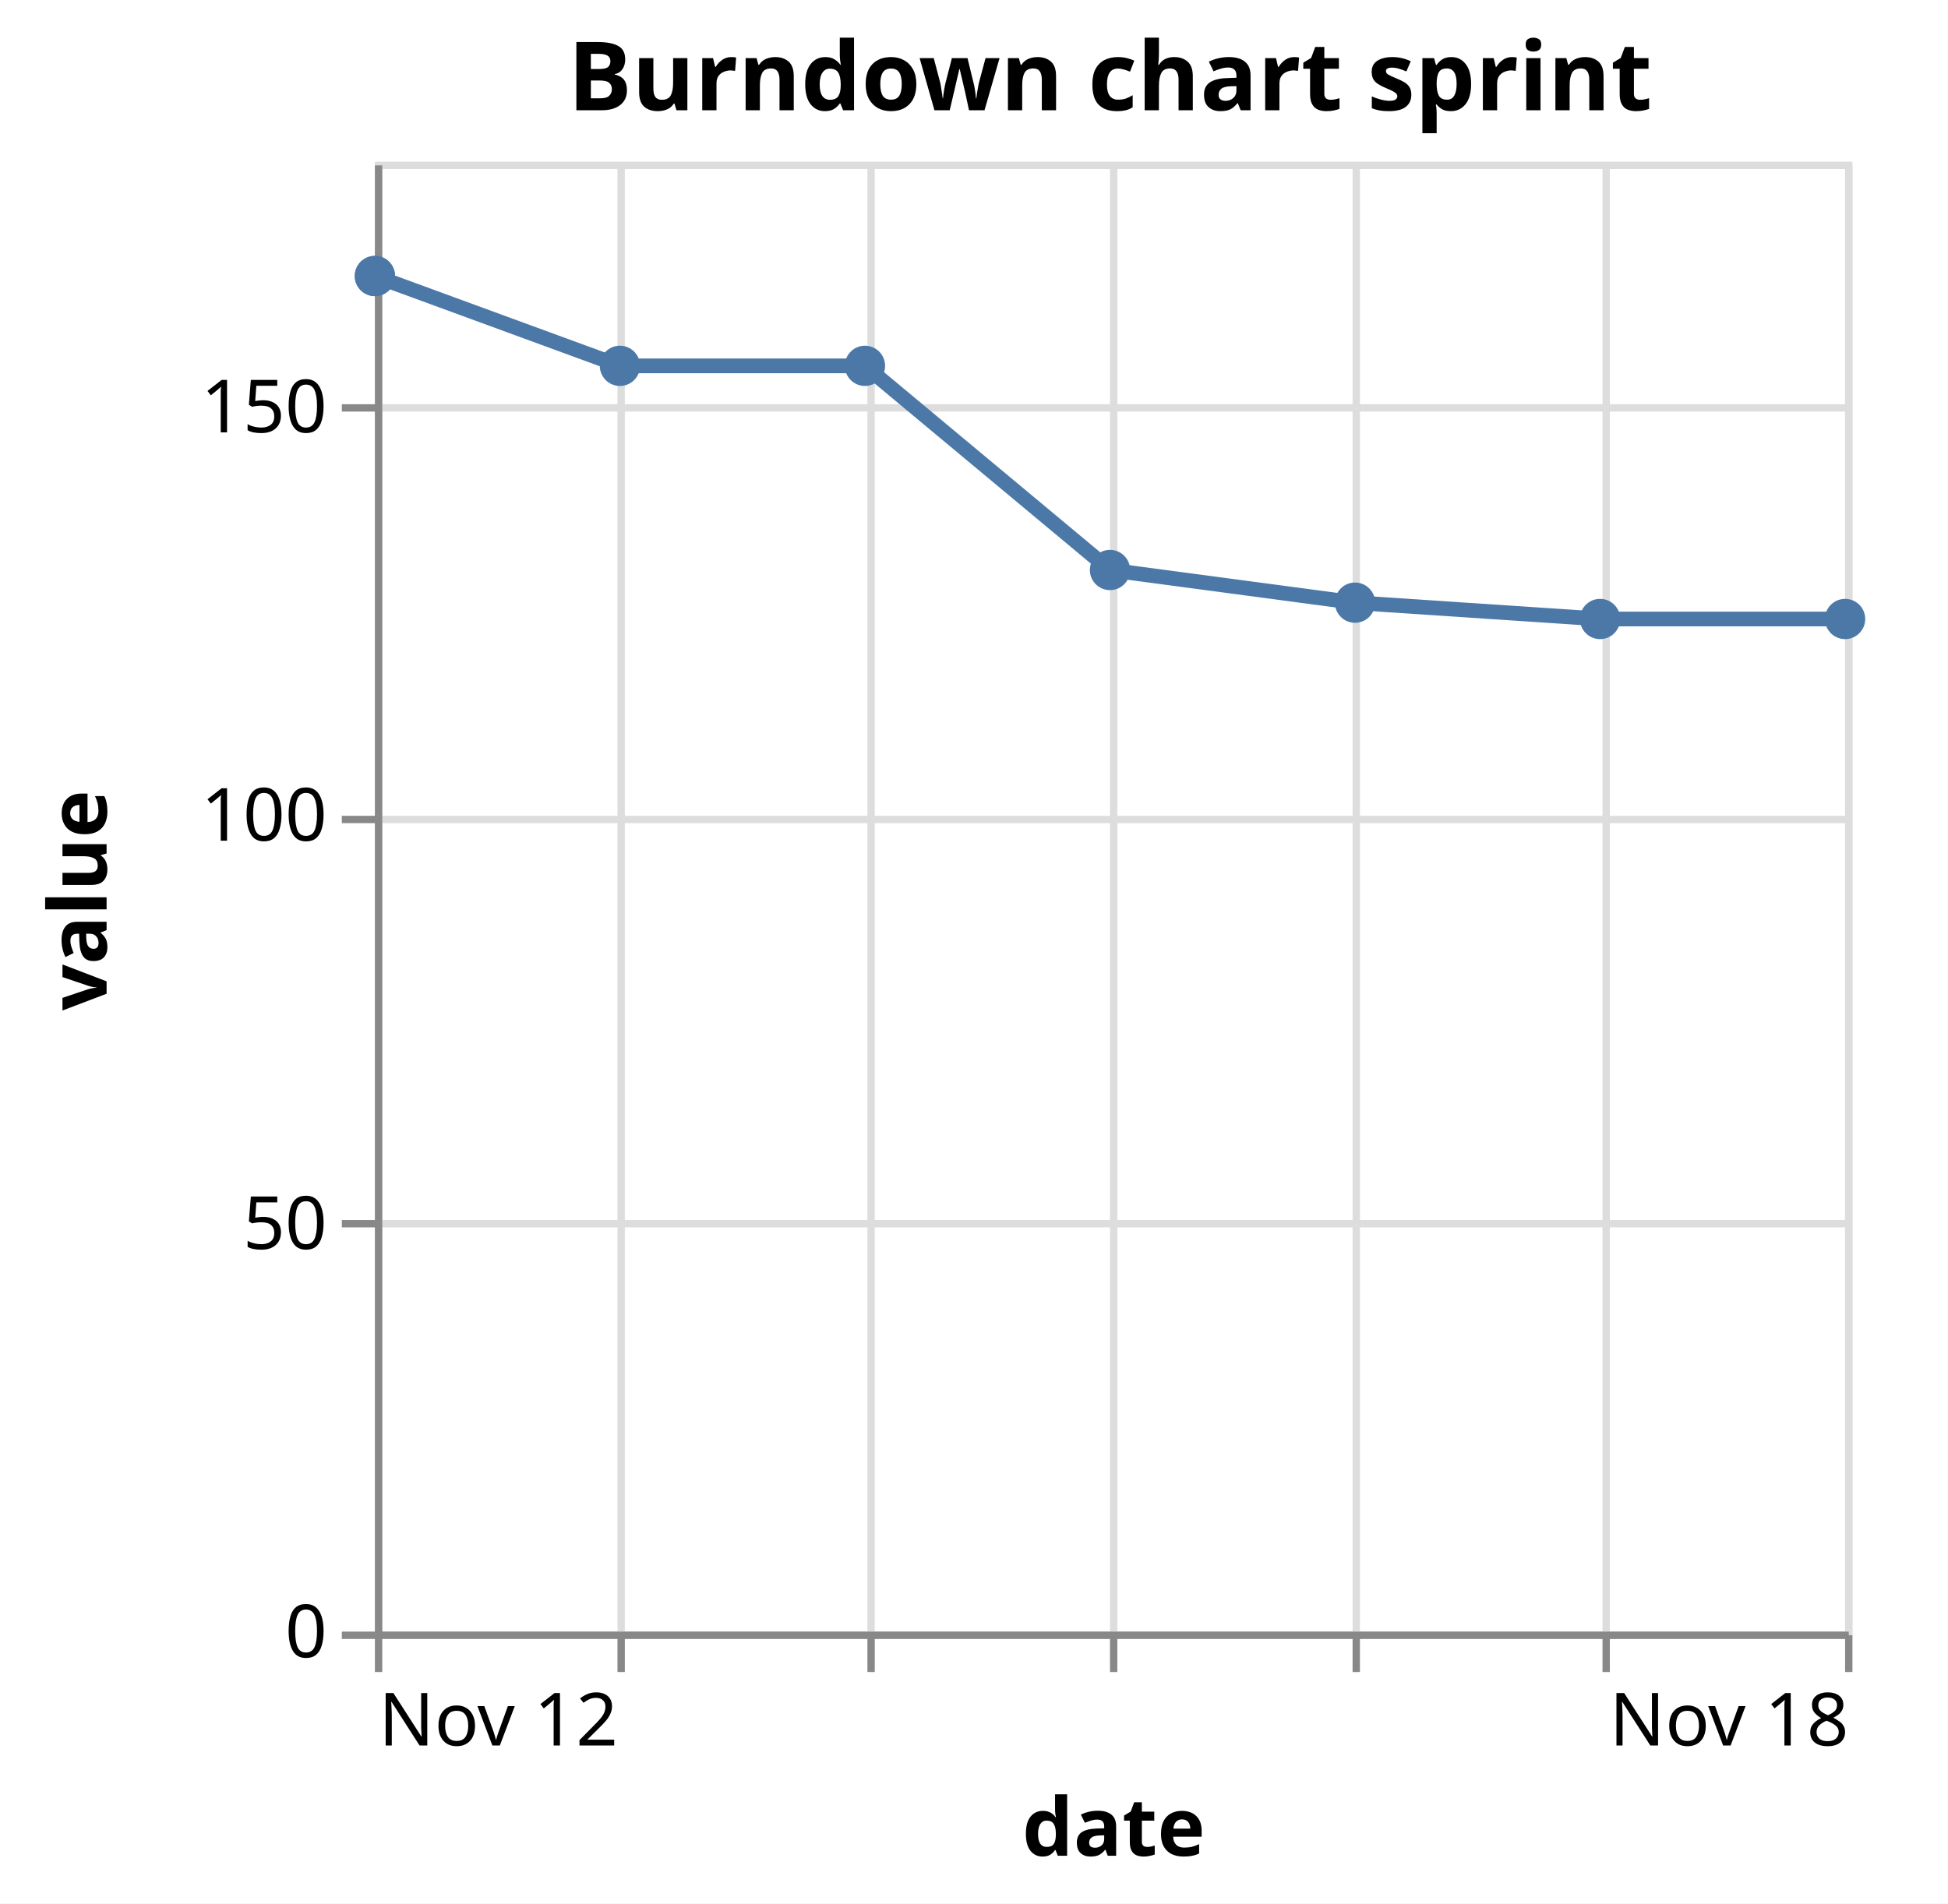
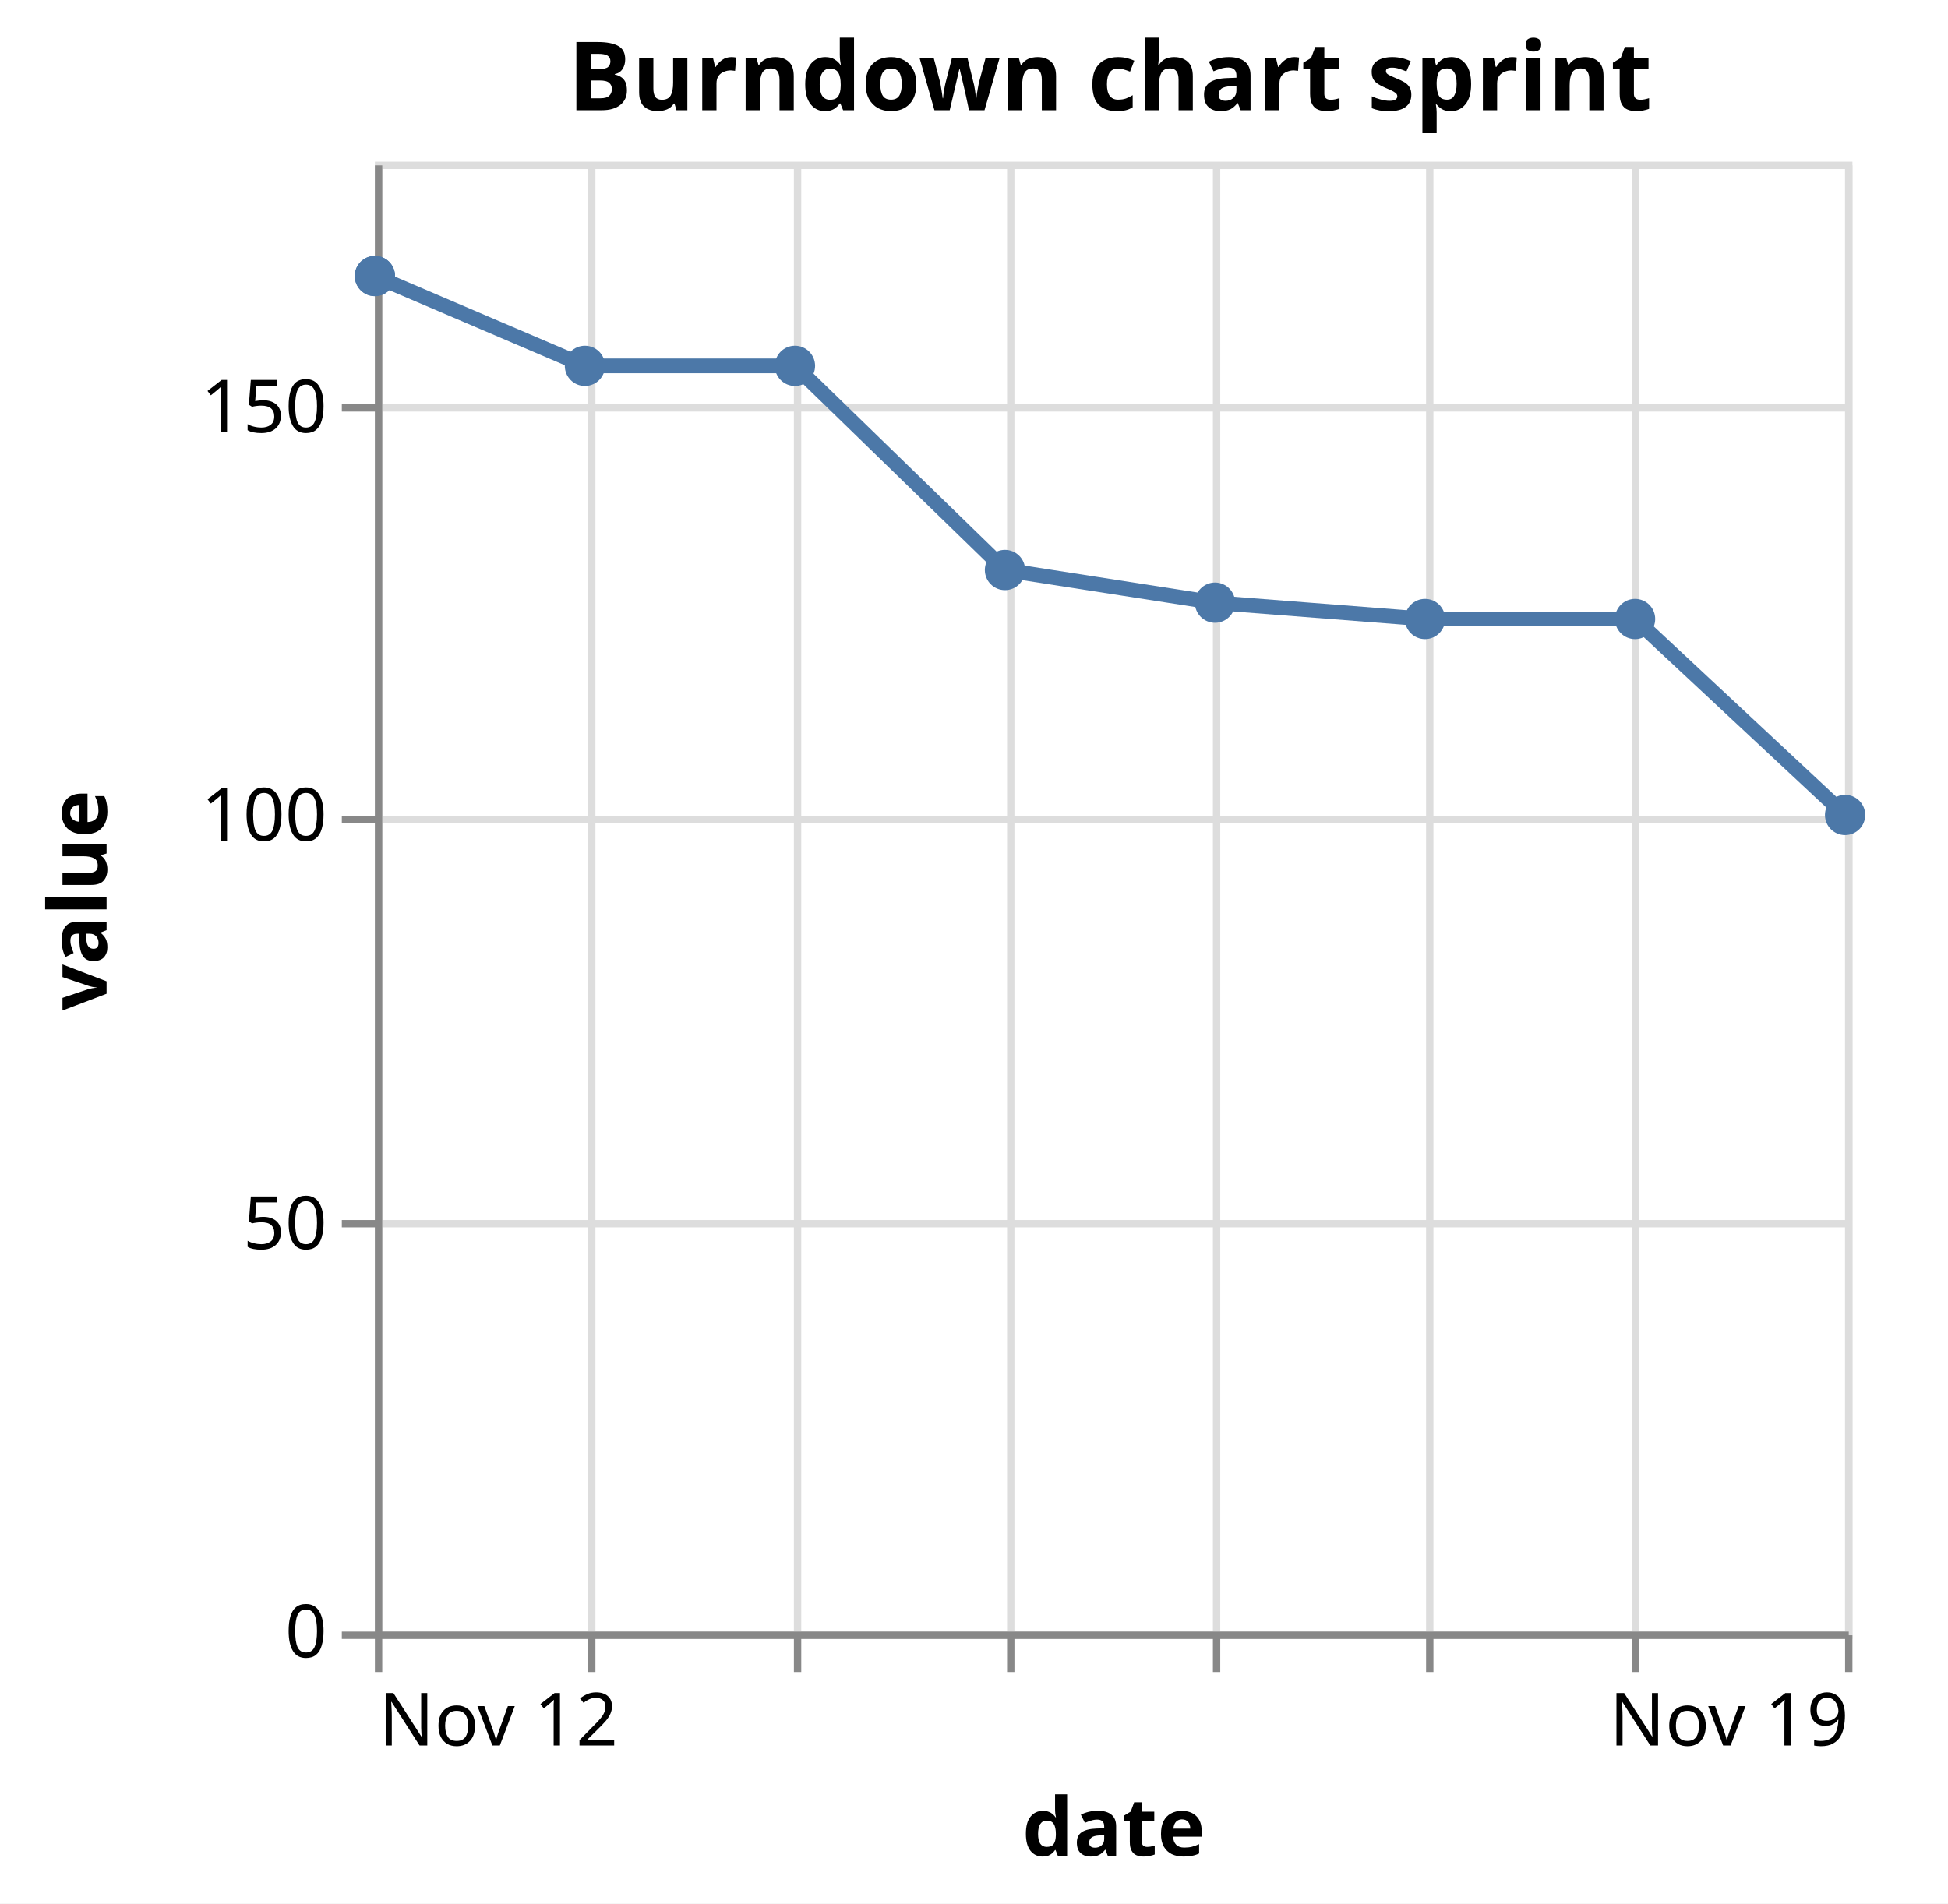
<svg xmlns="http://www.w3.org/2000/svg" version="1.1" class="marks" width="265" height="259" viewBox="0 0 265 259">
  <rect width="265" height="259" fill="white" />
  <g fill="none" stroke-miterlimit="10" transform="translate(51,22)">
    <g class="mark-group role-frame root" role="graphics-object" aria-roledescription="group mark container">
      <g transform="translate(0,0)">
        <path class="background" aria-hidden="true" d="M0.5,0.5h200v200h-200Z" stroke="#ddd" />
        <g>
          <g class="mark-group role-axis" aria-hidden="true">
            <g transform="translate(0.5,200.5)">
              <path class="background" aria-hidden="true" d="M0,0h0v0h0Z" pointer-events="none" />
              <g>
                <g class="mark-rule role-axis-grid" pointer-events="none">
                  <line transform="translate(0,-200)" x2="0" y2="200" stroke="#ddd" stroke-width="1" opacity="1" />
-                   <line transform="translate(33,-200)" x2="0" y2="200" stroke="#ddd" stroke-width="1" opacity="1" />
-                   <line transform="translate(67,-200)" x2="0" y2="200" stroke="#ddd" stroke-width="1" opacity="1" />
-                   <line transform="translate(100,-200)" x2="0" y2="200" stroke="#ddd" stroke-width="1" opacity="1" />
-                   <line transform="translate(133,-200)" x2="0" y2="200" stroke="#ddd" stroke-width="1" opacity="1" />
-                   <line transform="translate(167,-200)" x2="0" y2="200" stroke="#ddd" stroke-width="1" opacity="1" />
+                   <line transform="translate(29,-200)" x2="0" y2="200" stroke="#ddd" stroke-width="1" opacity="1" />
+                   <line transform="translate(57,-200)" x2="0" y2="200" stroke="#ddd" stroke-width="1" opacity="1" />
+                   <line transform="translate(86,-200)" x2="0" y2="200" stroke="#ddd" stroke-width="1" opacity="1" />
+                   <line transform="translate(114,-200)" x2="0" y2="200" stroke="#ddd" stroke-width="1" opacity="1" />
+                   <line transform="translate(143,-200)" x2="0" y2="200" stroke="#ddd" stroke-width="1" opacity="1" />
+                   <line transform="translate(171,-200)" x2="0" y2="200" stroke="#ddd" stroke-width="1" opacity="1" />
                  <line transform="translate(200,-200)" x2="0" y2="200" stroke="#ddd" stroke-width="1" opacity="1" />
                </g>
              </g>
              <path class="foreground" aria-hidden="true" d="" pointer-events="none" display="none" />
            </g>
          </g>
          <g class="mark-group role-axis" aria-hidden="true">
            <g transform="translate(0.5,0.5)">
              <path class="background" aria-hidden="true" d="M0,0h0v0h0Z" pointer-events="none" />
              <g>
                <g class="mark-rule role-axis-grid" pointer-events="none">
                  <line transform="translate(0,200)" x2="200" y2="0" stroke="#ddd" stroke-width="1" opacity="1" />
                  <line transform="translate(0,144)" x2="200" y2="0" stroke="#ddd" stroke-width="1" opacity="1" />
                  <line transform="translate(0,89)" x2="200" y2="0" stroke="#ddd" stroke-width="1" opacity="1" />
                  <line transform="translate(0,33)" x2="200" y2="0" stroke="#ddd" stroke-width="1" opacity="1" />
                </g>
              </g>
              <path class="foreground" aria-hidden="true" d="" pointer-events="none" display="none" />
            </g>
          </g>
-           <g class="mark-group role-axis" role="graphics-symbol" aria-roledescription="axis" aria-label="X-axis titled 'date' for a time scale with values from November 12 to November 18">
+           <g class="mark-group role-axis" role="graphics-symbol" aria-roledescription="axis" aria-label="X-axis titled 'date' for a time scale with values from November 12 to November 19">
            <g transform="translate(0.5,200.5)">
              <path class="background" aria-hidden="true" d="M0,0h0v0h0Z" pointer-events="none" />
              <g>
                <g class="mark-rule role-axis-tick" pointer-events="none">
                  <line transform="translate(0,0)" x2="0" y2="5" stroke="#888" stroke-width="1" opacity="1" />
-                   <line transform="translate(33,0)" x2="0" y2="5" stroke="#888" stroke-width="1" opacity="1" />
-                   <line transform="translate(67,0)" x2="0" y2="5" stroke="#888" stroke-width="1" opacity="1" />
-                   <line transform="translate(100,0)" x2="0" y2="5" stroke="#888" stroke-width="1" opacity="1" />
-                   <line transform="translate(133,0)" x2="0" y2="5" stroke="#888" stroke-width="1" opacity="1" />
-                   <line transform="translate(167,0)" x2="0" y2="5" stroke="#888" stroke-width="1" opacity="1" />
+                   <line transform="translate(29,0)" x2="0" y2="5" stroke="#888" stroke-width="1" opacity="1" />
+                   <line transform="translate(57,0)" x2="0" y2="5" stroke="#888" stroke-width="1" opacity="1" />
+                   <line transform="translate(86,0)" x2="0" y2="5" stroke="#888" stroke-width="1" opacity="1" />
+                   <line transform="translate(114,0)" x2="0" y2="5" stroke="#888" stroke-width="1" opacity="1" />
+                   <line transform="translate(143,0)" x2="0" y2="5" stroke="#888" stroke-width="1" opacity="1" />
+                   <line transform="translate(171,0)" x2="0" y2="5" stroke="#888" stroke-width="1" opacity="1" />
                  <line transform="translate(200,0)" x2="0" y2="5" stroke="#888" stroke-width="1" opacity="1" />
                </g>
                <g class="mark-text role-axis-label" pointer-events="none">
                  <text text-anchor="start" transform="translate(0,15)" font-family="sans-serif" font-size="10px" fill="#000" opacity="1">Nov 12</text>
-                   <text text-anchor="middle" transform="translate(33.33333,15)" font-family="sans-serif" font-size="10px" fill="#000" opacity="0">Nov 13</text>
-                   <text text-anchor="middle" transform="translate(66.66667,15)" font-family="sans-serif" font-size="10px" fill="#000" opacity="0">Nov 14</text>
-                   <text text-anchor="middle" transform="translate(100,15)" font-family="sans-serif" font-size="10px" fill="#000" opacity="0">Nov 15</text>
-                   <text text-anchor="middle" transform="translate(133.3333,15)" font-family="sans-serif" font-size="10px" fill="#000" opacity="0">Nov 16</text>
-                   <text text-anchor="middle" transform="translate(166.6667,15)" font-family="sans-serif" font-size="10px" fill="#000" opacity="0">Nov 17</text>
-                   <text text-anchor="end" transform="translate(200,15)" font-family="sans-serif" font-size="10px" fill="#000" opacity="1">Nov 18</text>
+                   <text text-anchor="middle" transform="translate(28.57143,15)" font-family="sans-serif" font-size="10px" fill="#000" opacity="0">Nov 13</text>
+                   <text text-anchor="middle" transform="translate(57.14286,15)" font-family="sans-serif" font-size="10px" fill="#000" opacity="0">Nov 14</text>
+                   <text text-anchor="middle" transform="translate(85.71429,15)" font-family="sans-serif" font-size="10px" fill="#000" opacity="0">Nov 15</text>
+                   <text text-anchor="middle" transform="translate(114.2857,15)" font-family="sans-serif" font-size="10px" fill="#000" opacity="0">Nov 16</text>
+                   <text text-anchor="middle" transform="translate(142.8571,15)" font-family="sans-serif" font-size="10px" fill="#000" opacity="0">Nov 17</text>
+                   <text text-anchor="middle" transform="translate(171.4286,15)" font-family="sans-serif" font-size="10px" fill="#000" opacity="0">Nov 18</text>
+                   <text text-anchor="end" transform="translate(200,15)" font-family="sans-serif" font-size="10px" fill="#000" opacity="1">Nov 19</text>
                </g>
                <g class="mark-rule role-axis-domain" pointer-events="none">
                  <line transform="translate(0,0)" x2="200" y2="0" stroke="#888" stroke-width="1" opacity="1" />
                </g>
                <g class="mark-text role-axis-title" pointer-events="none">
                  <text text-anchor="middle" transform="translate(100,30)" font-family="sans-serif" font-size="11px" font-weight="bold" fill="#000" opacity="1">date</text>
                </g>
              </g>
              <path class="foreground" aria-hidden="true" d="" pointer-events="none" display="none" />
            </g>
          </g>
          <g class="mark-group role-axis" role="graphics-symbol" aria-roledescription="axis" aria-label="Y-axis titled 'value' for a linear scale with values from 0 to 180">
            <g transform="translate(0.5,0.5)">
              <path class="background" aria-hidden="true" d="M0,0h0v0h0Z" pointer-events="none" />
              <g>
                <g class="mark-rule role-axis-tick" pointer-events="none">
                  <line transform="translate(0,200)" x2="-5" y2="0" stroke="#888" stroke-width="1" opacity="1" />
                  <line transform="translate(0,144)" x2="-5" y2="0" stroke="#888" stroke-width="1" opacity="1" />
                  <line transform="translate(0,89)" x2="-5" y2="0" stroke="#888" stroke-width="1" opacity="1" />
                  <line transform="translate(0,33)" x2="-5" y2="0" stroke="#888" stroke-width="1" opacity="1" />
                </g>
                <g class="mark-text role-axis-label" pointer-events="none">
                  <text text-anchor="end" transform="translate(-7,203)" font-family="sans-serif" font-size="10px" fill="#000" opacity="1">0</text>
                  <text text-anchor="end" transform="translate(-7,147.4444)" font-family="sans-serif" font-size="10px" fill="#000" opacity="1">50</text>
                  <text text-anchor="end" transform="translate(-7,91.88889)" font-family="sans-serif" font-size="10px" fill="#000" opacity="1">100</text>
                  <text text-anchor="end" transform="translate(-7,36.33333)" font-family="sans-serif" font-size="10px" fill="#000" opacity="1">150</text>
                </g>
                <g class="mark-rule role-axis-domain" pointer-events="none">
                  <line transform="translate(0,200)" x2="0" y2="-200" stroke="#888" stroke-width="1" opacity="1" />
                </g>
                <g class="mark-text role-axis-title" pointer-events="none">
                  <text text-anchor="middle" transform="translate(-35,100) rotate(-90) translate(0,-2)" font-family="sans-serif" font-size="11px" font-weight="bold" fill="#000" opacity="1">value</text>
                </g>
              </g>
              <path class="foreground" aria-hidden="true" d="" pointer-events="none" display="none" />
            </g>
          </g>
          <g class="mark-line role-mark layer_0_layer_0_marks" role="graphics-object" aria-roledescription="line mark container">
-             <path aria-label="date: Nov 12; value: 166" role="graphics-symbol" aria-roledescription="line mark" d="M0,15.556L0,15.556L33.333,27.778L66.667,27.778L100,55.556L133.333,60L166.667,62.222L200,62.222" stroke="#4c78a8" stroke-width="2" />
+             <path aria-label="date: Nov 12; value: 166" role="graphics-symbol" aria-roledescription="line mark" d="M0,15.556L0,15.556L28.571,27.778L57.143,27.778L85.714,55.556L114.286,60L142.857,62.222L171.429,62.222L200,88.889" stroke="#4c78a8" stroke-width="2" />
          </g>
          <g class="mark-symbol role-mark layer_0_layer_1_marks" role="graphics-object" aria-roledescription="symbol mark container">
            <path aria-label="date: Nov 12; value: 166" role="graphics-symbol" aria-roledescription="point" transform="translate(0,15.55556)" d="M2.739,0A2.739,2.739,0,1,1,-2.739,0A2.739,2.739,0,1,1,2.739,0" fill="#4c78a8" stroke-width="2" opacity="1" />
            <path aria-label="date: Nov 12; value: 166" role="graphics-symbol" aria-roledescription="point" transform="translate(0,15.55556)" d="M2.739,0A2.739,2.739,0,1,1,-2.739,0A2.739,2.739,0,1,1,2.739,0" fill="#4c78a8" stroke-width="2" opacity="1" />
-             <path aria-label="date: Nov 13; value: 155" role="graphics-symbol" aria-roledescription="point" transform="translate(33.33333,27.77778)" d="M2.739,0A2.739,2.739,0,1,1,-2.739,0A2.739,2.739,0,1,1,2.739,0" fill="#4c78a8" stroke-width="2" opacity="1" />
-             <path aria-label="date: Nov 14; value: 155" role="graphics-symbol" aria-roledescription="point" transform="translate(66.66667,27.77778)" d="M2.739,0A2.739,2.739,0,1,1,-2.739,0A2.739,2.739,0,1,1,2.739,0" fill="#4c78a8" stroke-width="2" opacity="1" />
-             <path aria-label="date: Nov 15; value: 130" role="graphics-symbol" aria-roledescription="point" transform="translate(100,55.55556)" d="M2.739,0A2.739,2.739,0,1,1,-2.739,0A2.739,2.739,0,1,1,2.739,0" fill="#4c78a8" stroke-width="2" opacity="1" />
-             <path aria-label="date: Nov 16; value: 126" role="graphics-symbol" aria-roledescription="point" transform="translate(133.3333,60)" d="M2.739,0A2.739,2.739,0,1,1,-2.739,0A2.739,2.739,0,1,1,2.739,0" fill="#4c78a8" stroke-width="2" opacity="1" />
-             <path aria-label="date: Nov 17; value: 124" role="graphics-symbol" aria-roledescription="point" transform="translate(166.6667,62.22222)" d="M2.739,0A2.739,2.739,0,1,1,-2.739,0A2.739,2.739,0,1,1,2.739,0" fill="#4c78a8" stroke-width="2" opacity="1" />
-             <path aria-label="date: Nov 18; value: 124" role="graphics-symbol" aria-roledescription="point" transform="translate(200,62.22222)" d="M2.739,0A2.739,2.739,0,1,1,-2.739,0A2.739,2.739,0,1,1,2.739,0" fill="#4c78a8" stroke-width="2" opacity="1" />
+             <path aria-label="date: Nov 13; value: 155" role="graphics-symbol" aria-roledescription="point" transform="translate(28.57143,27.77778)" d="M2.739,0A2.739,2.739,0,1,1,-2.739,0A2.739,2.739,0,1,1,2.739,0" fill="#4c78a8" stroke-width="2" opacity="1" />
+             <path aria-label="date: Nov 14; value: 155" role="graphics-symbol" aria-roledescription="point" transform="translate(57.14286,27.77778)" d="M2.739,0A2.739,2.739,0,1,1,-2.739,0A2.739,2.739,0,1,1,2.739,0" fill="#4c78a8" stroke-width="2" opacity="1" />
+             <path aria-label="date: Nov 15; value: 130" role="graphics-symbol" aria-roledescription="point" transform="translate(85.71429,55.55556)" d="M2.739,0A2.739,2.739,0,1,1,-2.739,0A2.739,2.739,0,1,1,2.739,0" fill="#4c78a8" stroke-width="2" opacity="1" />
+             <path aria-label="date: Nov 16; value: 126" role="graphics-symbol" aria-roledescription="point" transform="translate(114.2857,60)" d="M2.739,0A2.739,2.739,0,1,1,-2.739,0A2.739,2.739,0,1,1,2.739,0" fill="#4c78a8" stroke-width="2" opacity="1" />
+             <path aria-label="date: Nov 17; value: 124" role="graphics-symbol" aria-roledescription="point" transform="translate(142.8571,62.22222)" d="M2.739,0A2.739,2.739,0,1,1,-2.739,0A2.739,2.739,0,1,1,2.739,0" fill="#4c78a8" stroke-width="2" opacity="1" />
+             <path aria-label="date: Nov 18; value: 124" role="graphics-symbol" aria-roledescription="point" transform="translate(171.4286,62.22222)" d="M2.739,0A2.739,2.739,0,1,1,-2.739,0A2.739,2.739,0,1,1,2.739,0" fill="#4c78a8" stroke-width="2" opacity="1" />
+             <path aria-label="date: Nov 19; value: 100" role="graphics-symbol" aria-roledescription="point" transform="translate(200,88.88889)" d="M2.739,0A2.739,2.739,0,1,1,-2.739,0A2.739,2.739,0,1,1,2.739,0" fill="#4c78a8" stroke-width="2" opacity="1" />
          </g>
          <g class="mark-group role-title">
            <g transform="translate(100,-17)">
              <path class="background" aria-hidden="true" d="M0,0h0v0h0Z" pointer-events="none" />
              <g>
                <g class="mark-text role-title-text" role="graphics-symbol" aria-roledescription="title" aria-label="Title text 'Burndown chart sprint'" pointer-events="none">
                  <text text-anchor="middle" transform="translate(0,10)" font-family="sans-serif" font-size="13px" font-weight="bold" fill="#000" opacity="1">Burndown chart sprint</text>
                </g>
              </g>
              <path class="foreground" aria-hidden="true" d="" pointer-events="none" display="none" />
            </g>
          </g>
        </g>
        <path class="foreground" aria-hidden="true" d="" display="none" />
      </g>
    </g>
  </g>
</svg>
